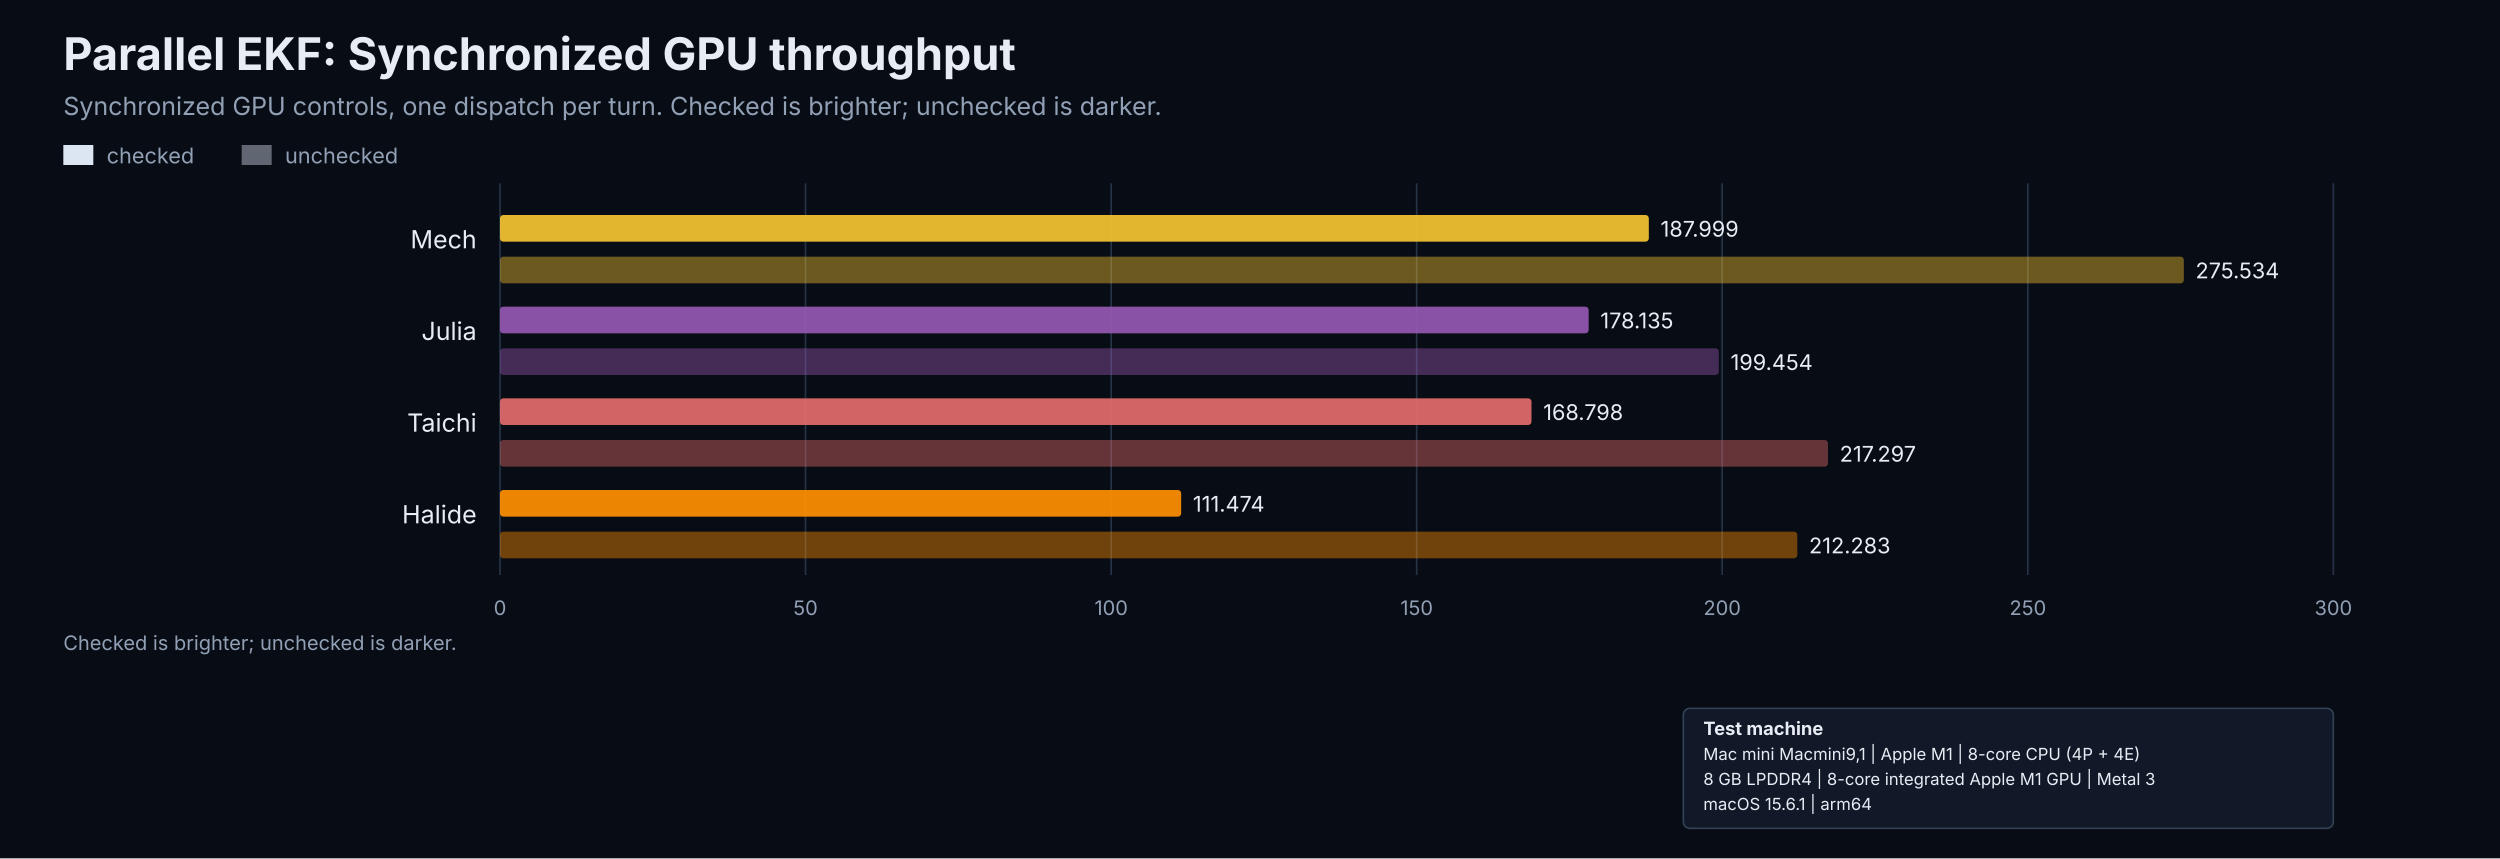
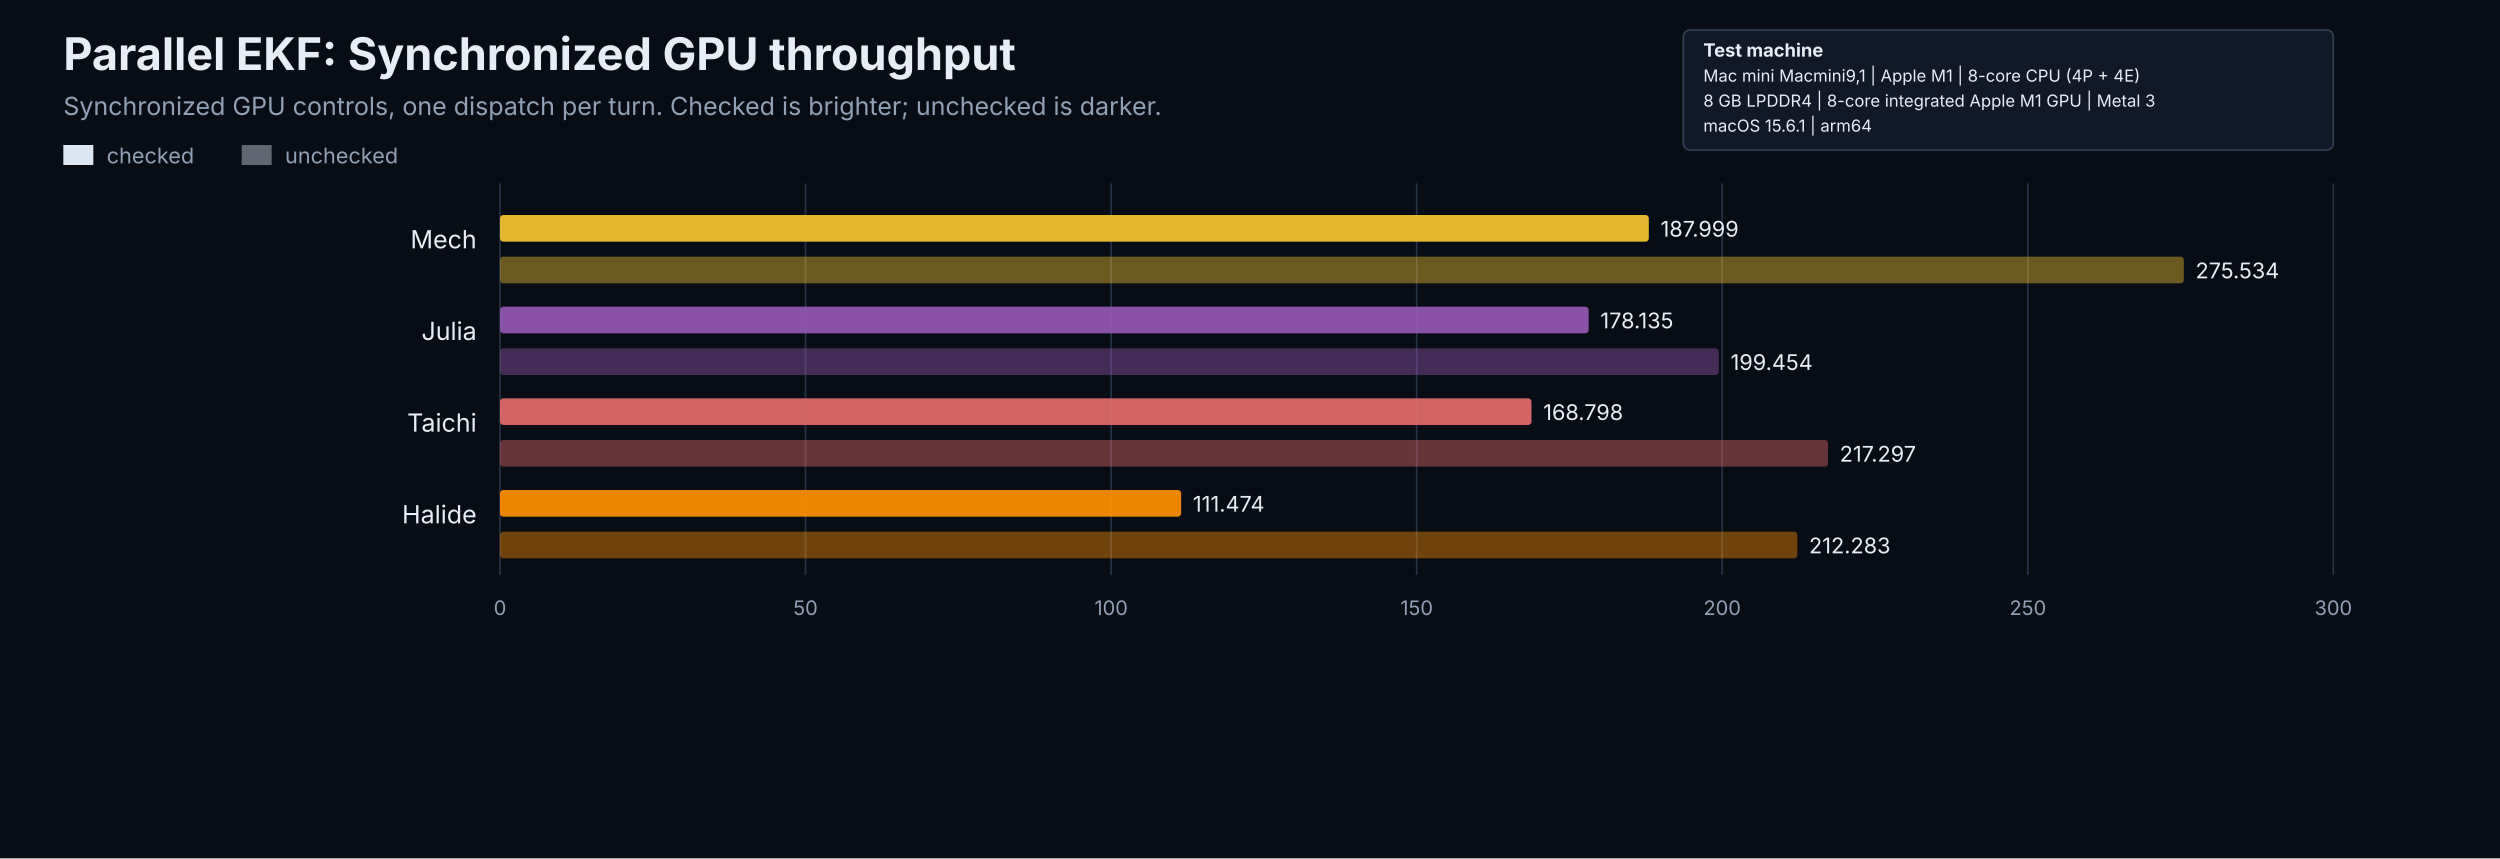
<svg xmlns="http://www.w3.org/2000/svg" width="1500" height="515" viewBox="0 0 1500 515">
  <rect width="100%" height="100%" fill="#080c14" />
  <style>text{font-family:-apple-system,BlinkMacSystemFont,"Segoe UI",sans-serif;fill:#e8edf5}.muted{fill:#91a0b5}.grid{stroke:#263246;stroke-width:1}.label{font-size:15px}.value{font-size:13px;font-variant-numeric:tabular-nums}</style>
  <text x="38" y="42" font-size="27" font-weight="700">Parallel EKF: Synchronized GPU throughput</text>
  <text x="38" y="69" class="muted" font-size="15">Synchronized GPU controls, one dispatch per turn. Checked is brighter; unchecked is darker.</text>
  <rect x="38" y="87" width="18" height="12" fill="#dce5f2" />
  <text x="64" y="98" class="muted" font-size="13">checked</text>
  <rect x="145" y="87" width="18" height="12" fill="#dce5f2" opacity="0.42" />
  <text x="171" y="98" class="muted" font-size="13">unchecked</text>
  <line x1="300.0" y1="110" x2="300.0" y2="345" class="grid" />
  <text x="300.0" y="369" text-anchor="middle" class="muted" font-size="12">0</text>
  <line x1="483.3" y1="110" x2="483.3" y2="345" class="grid" />
  <text x="483.3" y="369" text-anchor="middle" class="muted" font-size="12">50</text>
  <line x1="666.7" y1="110" x2="666.7" y2="345" class="grid" />
  <text x="666.7" y="369" text-anchor="middle" class="muted" font-size="12">100</text>
  <line x1="850.0" y1="110" x2="850.0" y2="345" class="grid" />
  <text x="850.0" y="369" text-anchor="middle" class="muted" font-size="12">150</text>
  <line x1="1033.3" y1="110" x2="1033.3" y2="345" class="grid" />
  <text x="1033.3" y="369" text-anchor="middle" class="muted" font-size="12">200</text>
  <line x1="1216.7" y1="110" x2="1216.7" y2="345" class="grid" />
  <text x="1216.7" y="369" text-anchor="middle" class="muted" font-size="12">250</text>
  <line x1="1400.0" y1="110" x2="1400.0" y2="345" class="grid" />
  <text x="1400.0" y="369" text-anchor="middle" class="muted" font-size="12">300</text>
  <text x="286" y="149" text-anchor="end" class="label">Mech</text>
  <rect x="300" y="129" width="689.3" height="16" rx="2" fill="#f4c430" opacity="0.92" />
  <text x="996.3" y="142" class="value">187.999</text>
  <rect x="300" y="154" width="1010.3" height="16" rx="2" fill="#f4c430" opacity="0.42" />
  <text x="1317.3" y="167" class="value">275.534</text>
  <text x="286" y="204" text-anchor="end" class="label">Julia</text>
  <rect x="300" y="184" width="653.2" height="16" rx="2" fill="#9558b2" opacity="0.92" />
  <text x="960.2" y="197" class="value">178.135</text>
  <rect x="300" y="209" width="731.3" height="16" rx="2" fill="#9558b2" opacity="0.42" />
  <text x="1038.3" y="222" class="value">199.454</text>
  <text x="286" y="259" text-anchor="end" class="label">Taichi</text>
  <rect x="300" y="239" width="618.9" height="16" rx="2" fill="#e36b6b" opacity="0.92" />
  <text x="925.9" y="252" class="value">168.798</text>
  <rect x="300" y="264" width="796.8" height="16" rx="2" fill="#e36b6b" opacity="0.42" />
  <text x="1103.8" y="277" class="value">217.297</text>
  <text x="286" y="314" text-anchor="end" class="label">Halide</text>
  <rect x="300" y="294" width="408.7" height="16" rx="2" fill="#ff8f00" opacity="0.92" />
  <text x="715.7" y="307" class="value">111.474</text>
  <rect x="300" y="319" width="778.4" height="16" rx="2" fill="#ff8f00" opacity="0.42" />
  <text x="1085.4" y="332" class="value">212.283</text>
-   <text x="38" y="390" class="muted" font-size="12">Checked is brighter; unchecked is darker.</text>
  <g aria-label="Test machine">
-     <rect x="1010" y="425" width="390" height="72" rx="4" fill="#111827" stroke="#334155" />
-     <text x="1022" y="441" fill="#e8edf5" font-size="11" font-weight="700">Test machine</text>
-     <text x="1022" y="456" fill="#91a0b5" font-size="10">Mac mini Macmini9,1 | Apple M1 | 8-core CPU (4P + 4E)</text>
-     <text x="1022" y="471" fill="#91a0b5" font-size="10">8 GB LPDDR4 | 8-core integrated Apple M1 GPU | Metal 3</text>
-     <text x="1022" y="486" fill="#91a0b5" font-size="10">macOS 15.6.1 | arm64</text>
+     <rect x="1010" y="18" width="390" height="72" rx="4" fill="#111827" stroke="#334155" />
+     <text x="1022" y="34" fill="#e8edf5" font-size="11" font-weight="700">Test machine</text>
+     <text x="1022" y="49" fill="#91a0b5" font-size="10">Mac mini Macmini9,1 | Apple M1 | 8-core CPU (4P + 4E)</text>
+     <text x="1022" y="64" fill="#91a0b5" font-size="10">8 GB LPDDR4 | 8-core integrated Apple M1 GPU | Metal 3</text>
+     <text x="1022" y="79" fill="#91a0b5" font-size="10">macOS 15.6.1 | arm64</text>
  </g>
</svg>
